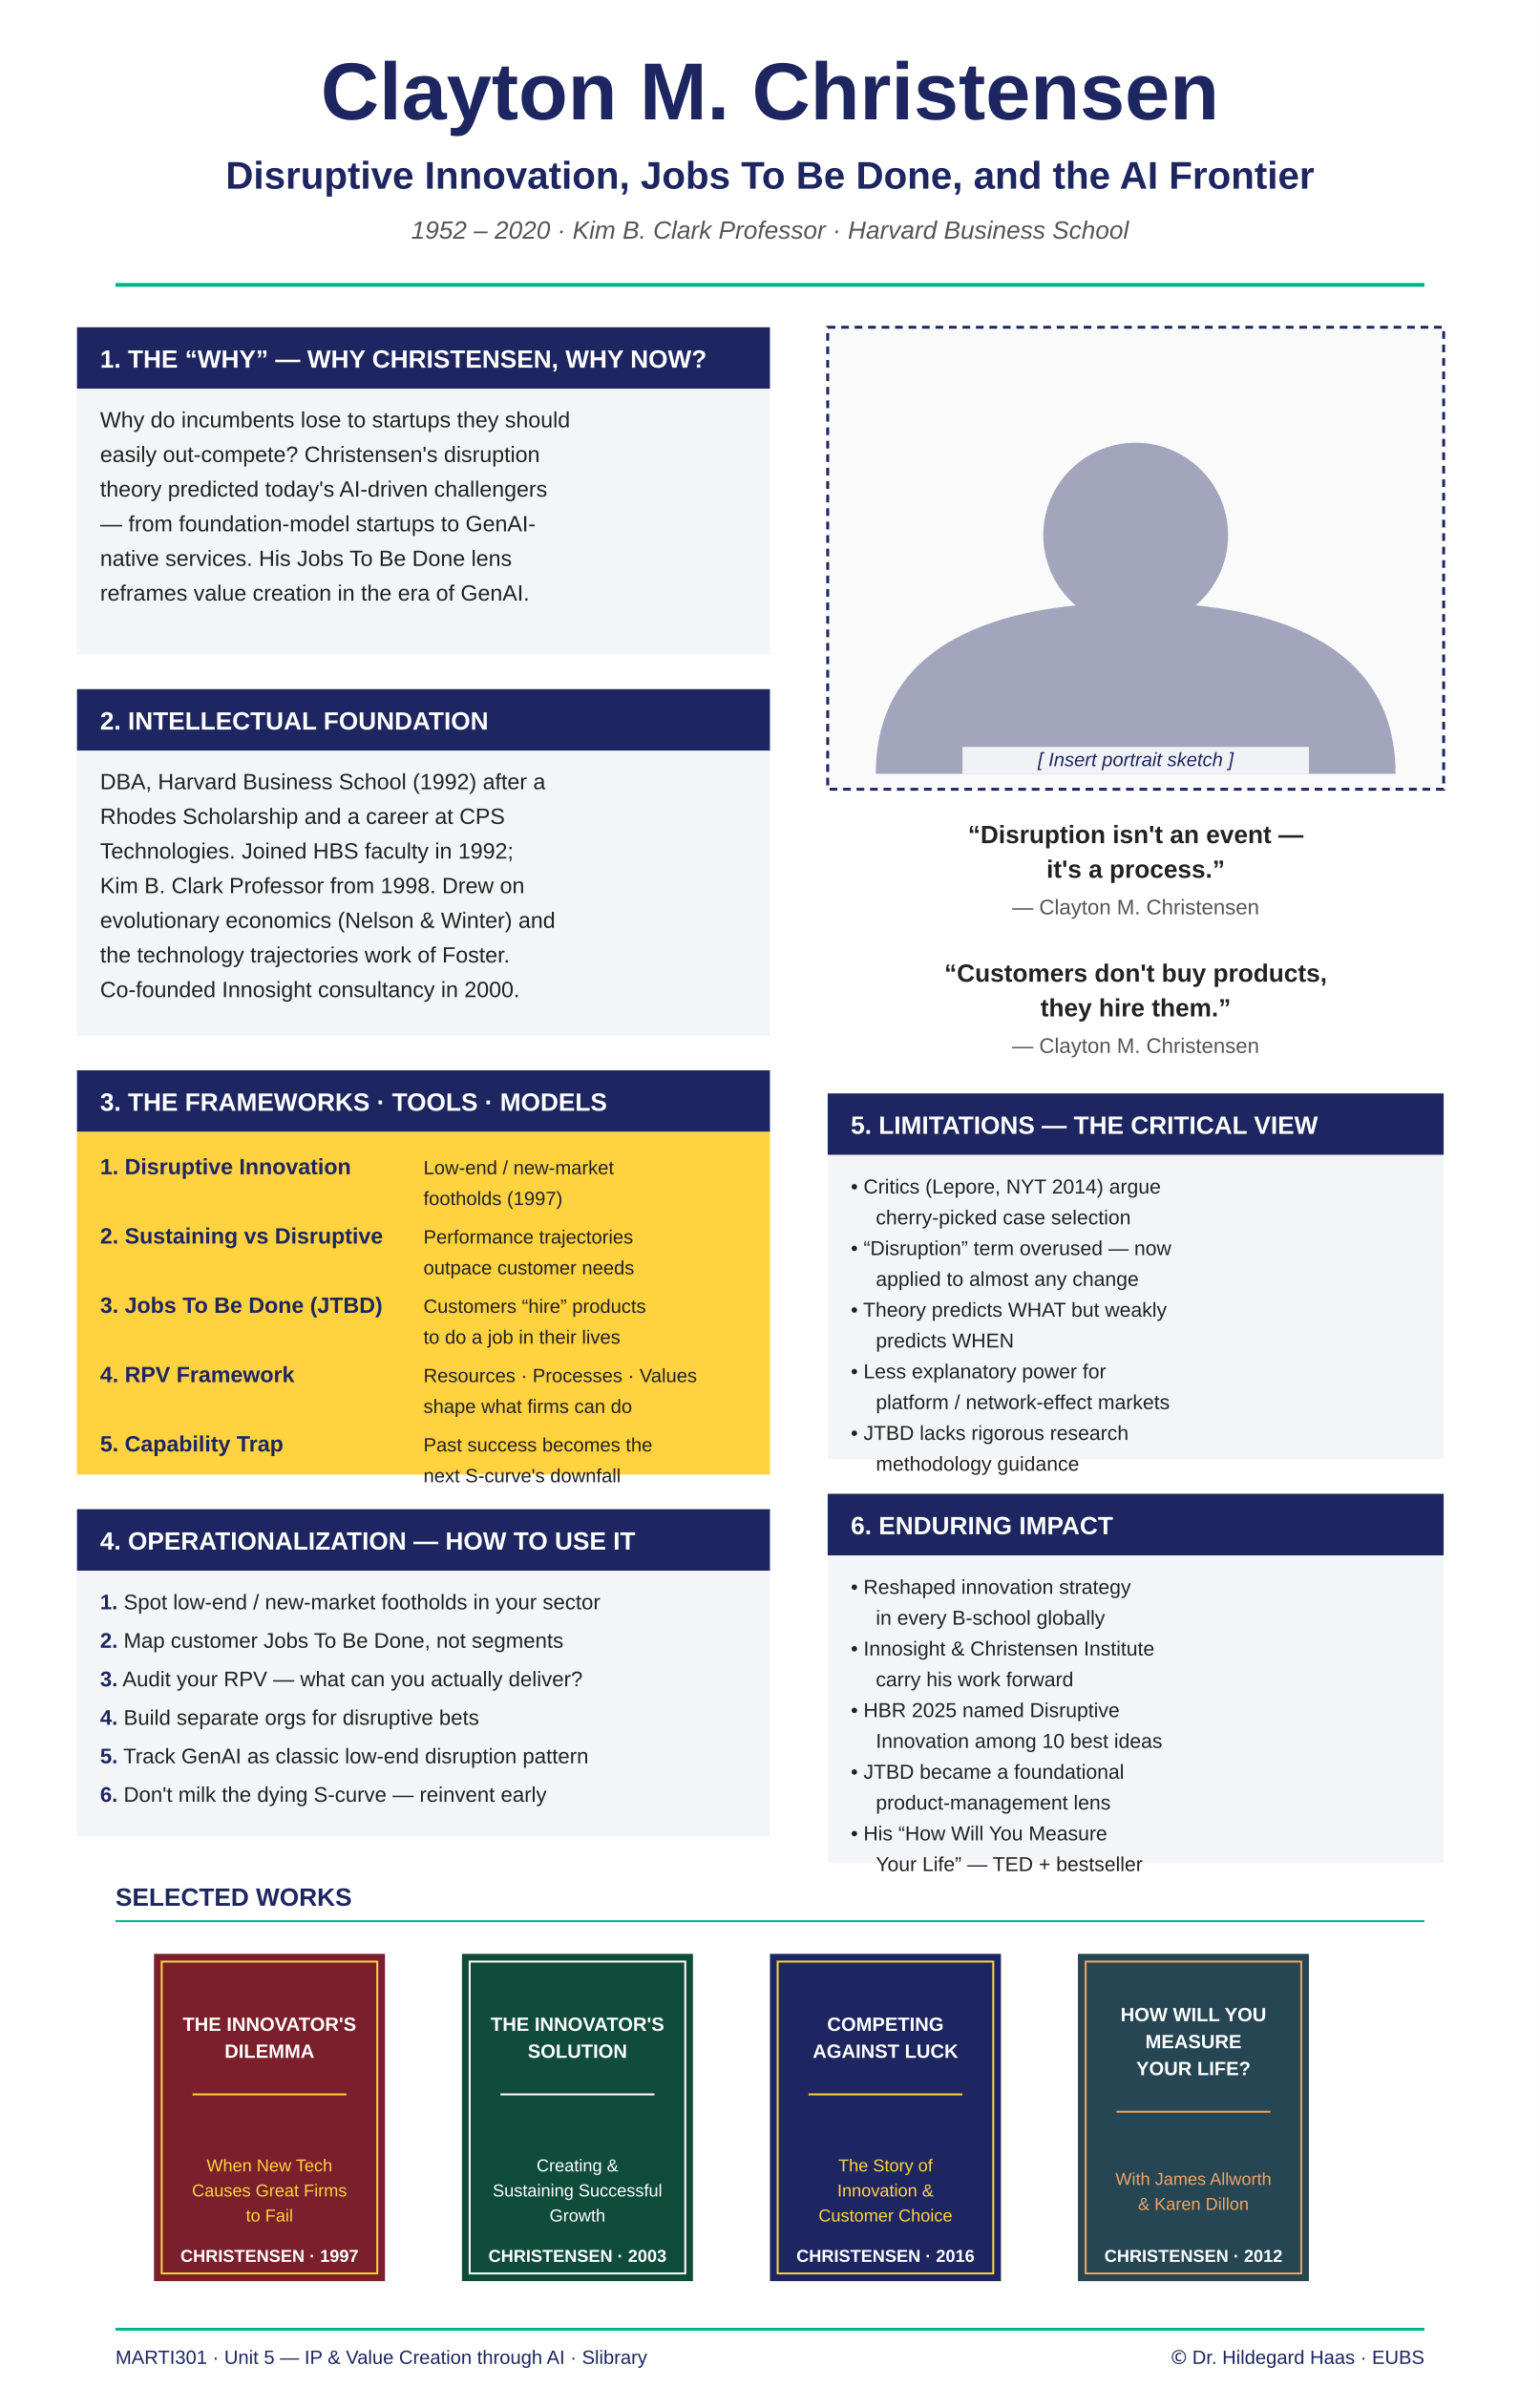
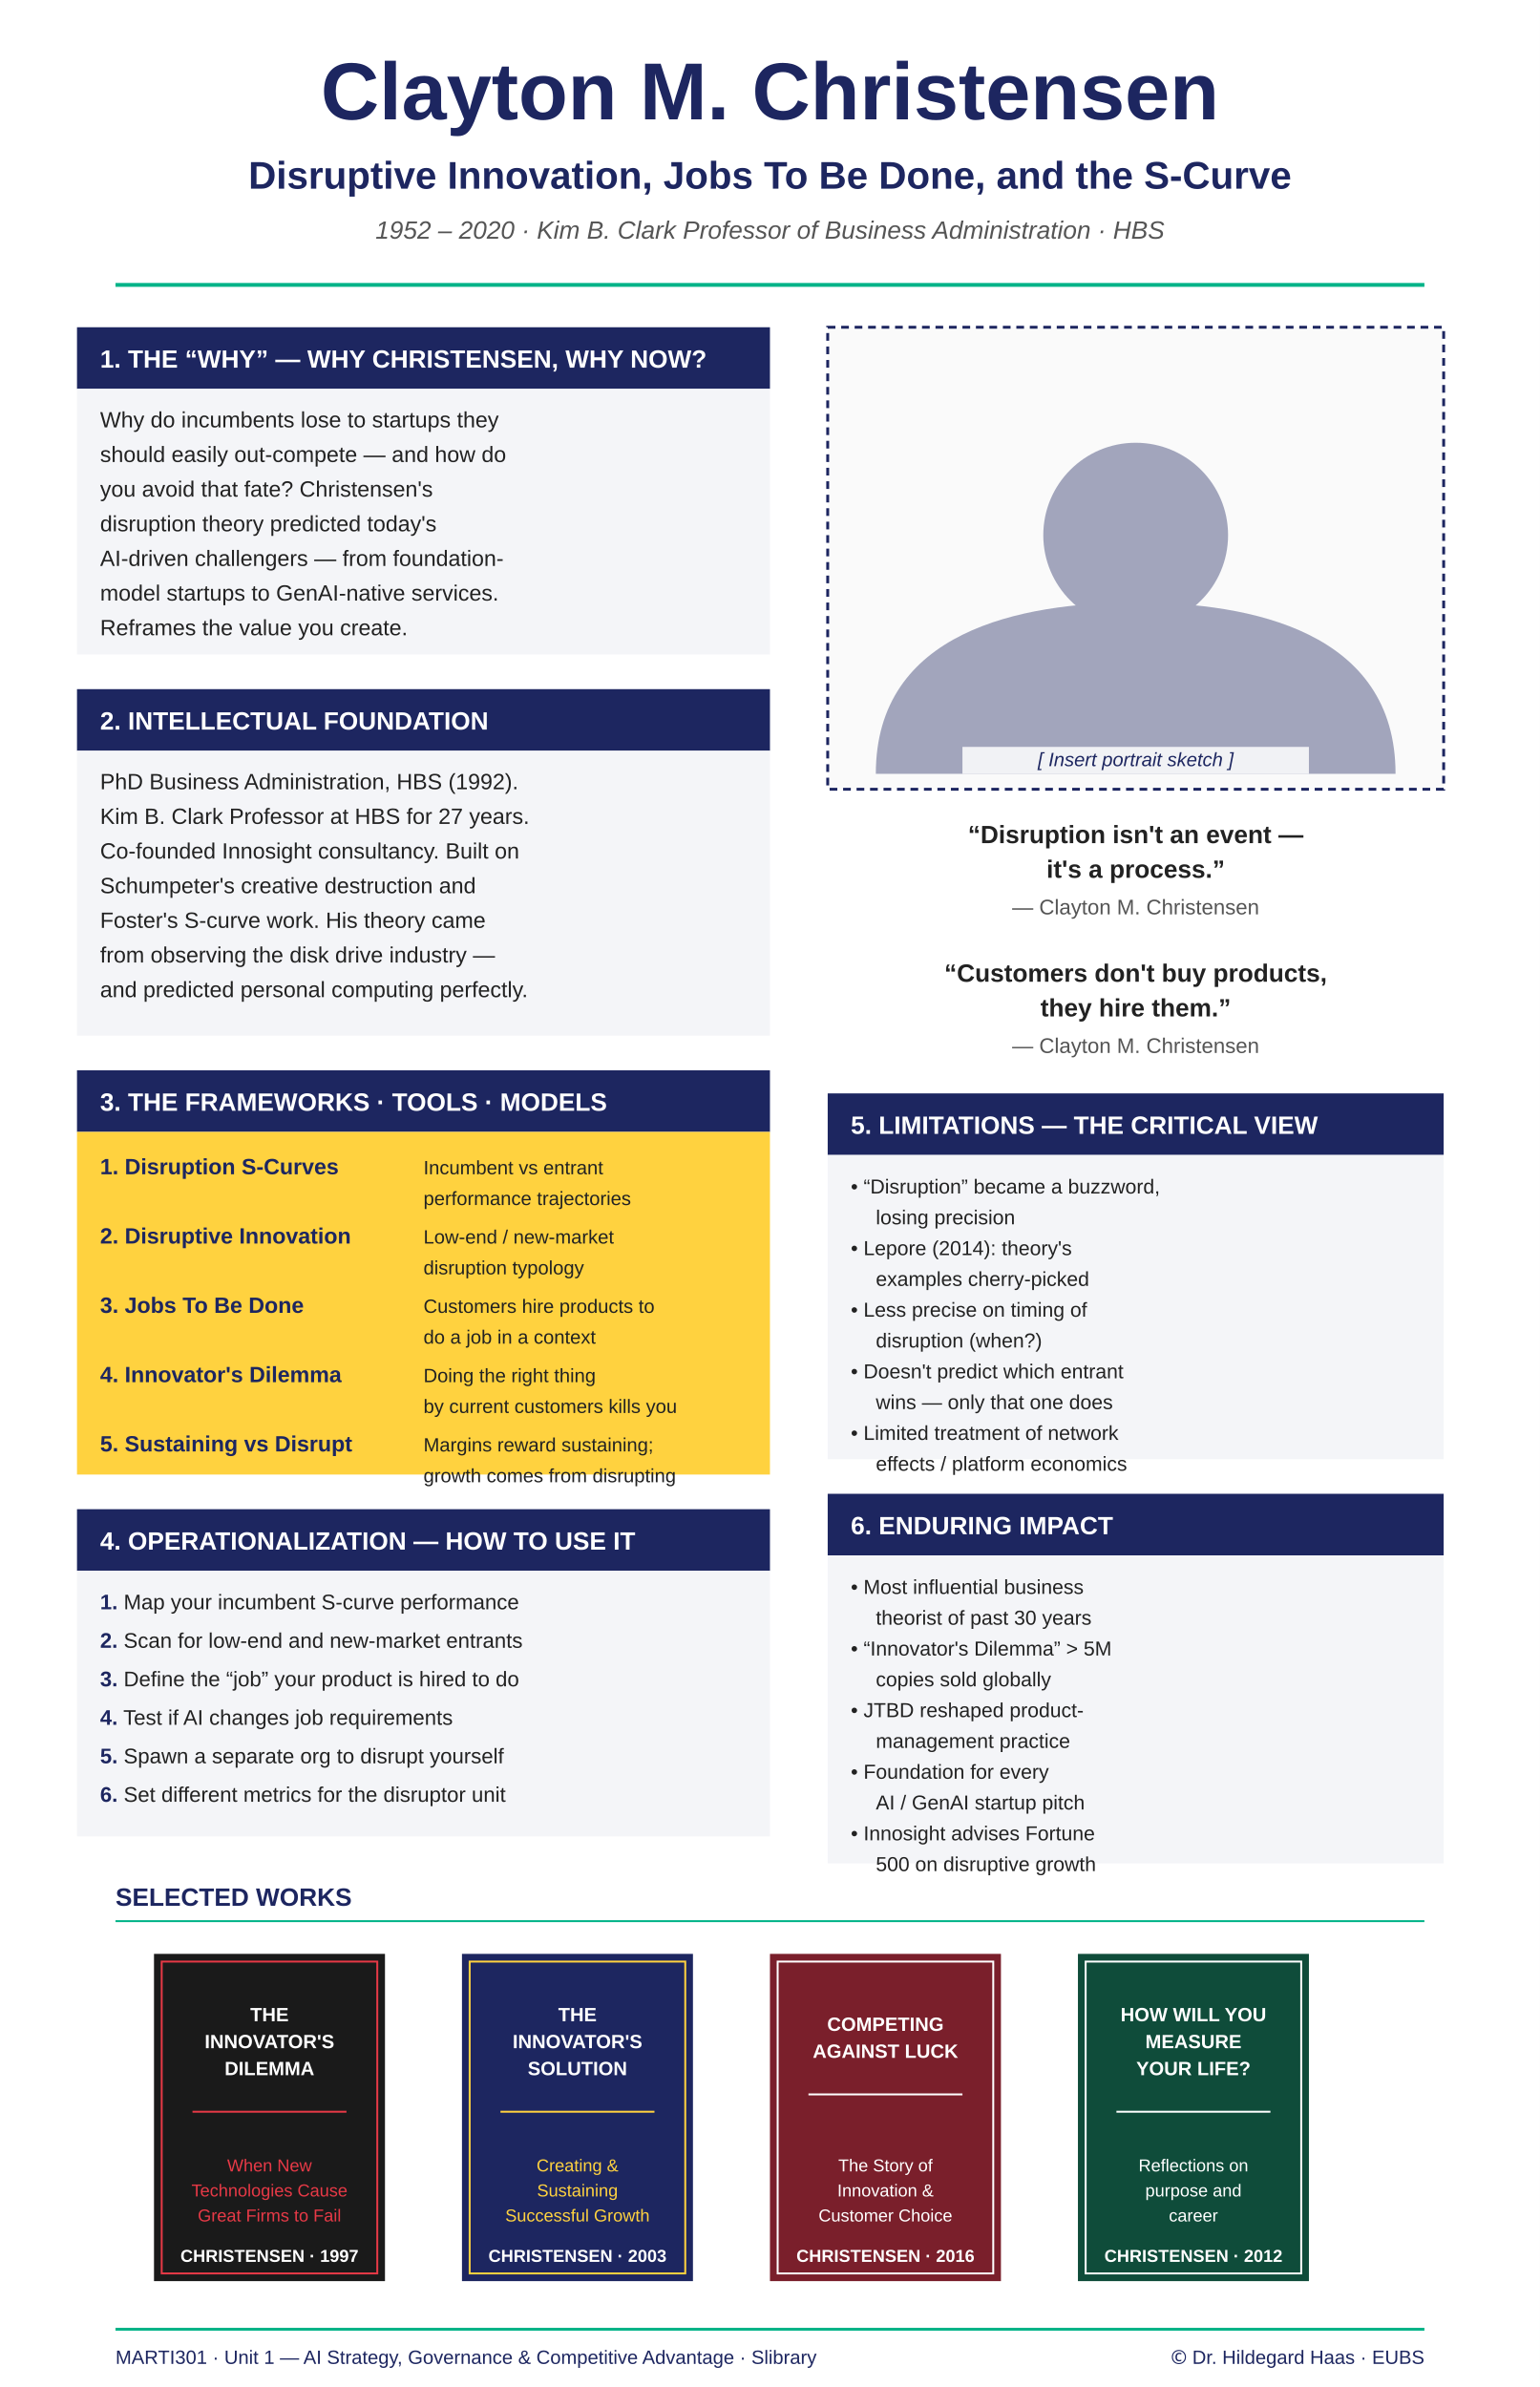
<svg xmlns="http://www.w3.org/2000/svg" viewBox="0 0 800 1240" width="800" height="1240" font-family="Arial, Helvetica, sans-serif">
  <rect width="800" height="1240" fill="#FFFFFF" />
  <text x="400" y="62" text-anchor="middle" font-size="42" font-weight="bold" fill="#1D2660">Clayton M. Christensen</text>
-   <text x="400" y="98" text-anchor="middle" font-size="20" font-weight="bold" fill="#1D2660">Disruptive Innovation, Jobs To Be Done, and the AI Frontier</text>
-   <text x="400" y="124" text-anchor="middle" font-size="13" font-style="italic" fill="#555">1952 – 2020 · Kim B. Clark Professor · Harvard Business School</text>
+   <text x="400" y="98" text-anchor="middle" font-size="20" font-weight="bold" fill="#1D2660">Disruptive Innovation, Jobs To Be Done, and the S-Curve</text>
+   <text x="400" y="124" text-anchor="middle" font-size="13" font-style="italic" fill="#555">1952 – 2020 · Kim B. Clark Professor of Business Administration · HBS</text>
  <line x1="60" y1="148" x2="740" y2="148" stroke="#00B388" stroke-width="2" />
  <rect x="40" y="170" width="360" height="32" fill="#1D2660" />
  <text x="52" y="191" font-size="13" font-weight="bold" fill="#FFFFFF">1. THE “WHY” — WHY CHRISTENSEN, WHY NOW?</text>
  <rect x="40" y="202" width="360" height="138" fill="#F4F5F8" />
-   <text x="52" y="222" font-size="11.5" fill="#222">Why do incumbents lose to startups they should</text>
-   <text x="52" y="240" font-size="11.5" fill="#222">easily out-compete? Christensen's disruption</text>
-   <text x="52" y="258" font-size="11.5" fill="#222">theory predicted today's AI-driven challengers</text>
-   <text x="52" y="276" font-size="11.5" fill="#222">— from foundation-model startups to GenAI-</text>
-   <text x="52" y="294" font-size="11.5" fill="#222">native services. His Jobs To Be Done lens</text>
-   <text x="52" y="312" font-size="11.5" fill="#222">reframes value creation in the era of GenAI.</text>
+   <text x="52" y="222" font-size="11.5" fill="#222">Why do incumbents lose to startups they</text>
+   <text x="52" y="240" font-size="11.5" fill="#222">should easily out-compete — and how do</text>
+   <text x="52" y="258" font-size="11.5" fill="#222">you avoid that fate? Christensen's</text>
+   <text x="52" y="276" font-size="11.5" fill="#222">disruption theory predicted today's</text>
+   <text x="52" y="294" font-size="11.5" fill="#222">AI-driven challengers — from foundation-</text>
+   <text x="52" y="312" font-size="11.5" fill="#222">model startups to GenAI-native services.</text>
+   <text x="52" y="330" font-size="11.5" fill="#222">Reframes the value you create.</text>
  <rect x="40" y="358" width="360" height="32" fill="#1D2660" />
  <text x="52" y="379" font-size="13" font-weight="bold" fill="#FFFFFF">2. INTELLECTUAL FOUNDATION</text>
  <rect x="40" y="390" width="360" height="148" fill="#F4F5F8" />
-   <text x="52" y="410" font-size="11.5" fill="#222">DBA, Harvard Business School (1992) after a</text>
-   <text x="52" y="428" font-size="11.5" fill="#222">Rhodes Scholarship and a career at CPS</text>
-   <text x="52" y="446" font-size="11.5" fill="#222">Technologies. Joined HBS faculty in 1992;</text>
-   <text x="52" y="464" font-size="11.5" fill="#222">Kim B. Clark Professor from 1998. Drew on</text>
-   <text x="52" y="482" font-size="11.5" fill="#222">evolutionary economics (Nelson &amp; Winter) and</text>
-   <text x="52" y="500" font-size="11.5" fill="#222">the technology trajectories work of Foster.</text>
-   <text x="52" y="518" font-size="11.5" fill="#222">Co-founded Innosight consultancy in 2000.</text>
+   <text x="52" y="410" font-size="11.5" fill="#222">PhD Business Administration, HBS (1992).</text>
+   <text x="52" y="428" font-size="11.5" fill="#222">Kim B. Clark Professor at HBS for 27 years.</text>
+   <text x="52" y="446" font-size="11.5" fill="#222">Co-founded Innosight consultancy. Built on</text>
+   <text x="52" y="464" font-size="11.5" fill="#222">Schumpeter's creative destruction and</text>
+   <text x="52" y="482" font-size="11.5" fill="#222">Foster's S-curve work. His theory came</text>
+   <text x="52" y="500" font-size="11.5" fill="#222">from observing the disk drive industry —</text>
+   <text x="52" y="518" font-size="11.5" fill="#222">and predicted personal computing perfectly.</text>
  <rect x="40" y="556" width="360" height="32" fill="#1D2660" />
  <text x="52" y="577" font-size="13" font-weight="bold" fill="#FFFFFF">3. THE FRAMEWORKS · TOOLS · MODELS</text>
  <rect x="40" y="588" width="360" height="178" fill="#FFD23F" />
-   <text x="52" y="610" font-size="11.5" font-weight="bold" fill="#1D2660">1. Disruptive Innovation</text>
-   <text x="220" y="610" font-size="10" fill="#222">Low-end / new-market</text>
-   <text x="220" y="626" font-size="10" fill="#222">footholds (1997)</text>
-   <text x="52" y="646" font-size="11.5" font-weight="bold" fill="#1D2660">2. Sustaining vs Disruptive</text>
-   <text x="220" y="646" font-size="10" fill="#222">Performance trajectories</text>
-   <text x="220" y="662" font-size="10" fill="#222">outpace customer needs</text>
-   <text x="52" y="682" font-size="11.5" font-weight="bold" fill="#1D2660">3. Jobs To Be Done (JTBD)</text>
-   <text x="220" y="682" font-size="10" fill="#222">Customers “hire” products</text>
-   <text x="220" y="698" font-size="10" fill="#222">to do a job in their lives</text>
-   <text x="52" y="718" font-size="11.5" font-weight="bold" fill="#1D2660">4. RPV Framework</text>
-   <text x="220" y="718" font-size="10" fill="#222">Resources · Processes · Values</text>
-   <text x="220" y="734" font-size="10" fill="#222">shape what firms can do</text>
-   <text x="52" y="754" font-size="11.5" font-weight="bold" fill="#1D2660">5. Capability Trap</text>
-   <text x="220" y="754" font-size="10" fill="#222">Past success becomes the</text>
-   <text x="220" y="770" font-size="10" fill="#222">next S-curve's downfall</text>
+   <text x="52" y="610" font-size="11.5" font-weight="bold" fill="#1D2660">1. Disruption S-Curves</text>
+   <text x="220" y="610" font-size="10" fill="#222">Incumbent vs entrant</text>
+   <text x="220" y="626" font-size="10" fill="#222">performance trajectories</text>
+   <text x="52" y="646" font-size="11.5" font-weight="bold" fill="#1D2660">2. Disruptive Innovation</text>
+   <text x="220" y="646" font-size="10" fill="#222">Low-end / new-market</text>
+   <text x="220" y="662" font-size="10" fill="#222">disruption typology</text>
+   <text x="52" y="682" font-size="11.5" font-weight="bold" fill="#1D2660">3. Jobs To Be Done</text>
+   <text x="220" y="682" font-size="10" fill="#222">Customers hire products to</text>
+   <text x="220" y="698" font-size="10" fill="#222">do a job in a context</text>
+   <text x="52" y="718" font-size="11.5" font-weight="bold" fill="#1D2660">4. Innovator's Dilemma</text>
+   <text x="220" y="718" font-size="10" fill="#222">Doing the right thing</text>
+   <text x="220" y="734" font-size="10" fill="#222">by current customers kills you</text>
+   <text x="52" y="754" font-size="11.5" font-weight="bold" fill="#1D2660">5. Sustaining vs Disrupt</text>
+   <text x="220" y="754" font-size="10" fill="#222">Margins reward sustaining;</text>
+   <text x="220" y="770" font-size="10" fill="#222">growth comes from disrupting</text>
  <rect x="40" y="784" width="360" height="32" fill="#1D2660" />
  <text x="52" y="805" font-size="13" font-weight="bold" fill="#FFFFFF">4. OPERATIONALIZATION — HOW TO USE IT</text>
  <rect x="40" y="816" width="360" height="138" fill="#F4F5F8" />
  <text x="52" y="836" font-size="11" fill="#222">
-     <tspan font-weight="bold" fill="#1D2660">1.</tspan> Spot low-end / new-market footholds in your sector</text>
+     <tspan font-weight="bold" fill="#1D2660">1.</tspan> Map your incumbent S-curve performance</text>
  <text x="52" y="856" font-size="11" fill="#222">
-     <tspan font-weight="bold" fill="#1D2660">2.</tspan> Map customer Jobs To Be Done, not segments</text>
+     <tspan font-weight="bold" fill="#1D2660">2.</tspan> Scan for low-end and new-market entrants</text>
  <text x="52" y="876" font-size="11" fill="#222">
-     <tspan font-weight="bold" fill="#1D2660">3.</tspan> Audit your RPV — what can you actually deliver?</text>
+     <tspan font-weight="bold" fill="#1D2660">3.</tspan> Define the “job” your product is hired to do</text>
  <text x="52" y="896" font-size="11" fill="#222">
-     <tspan font-weight="bold" fill="#1D2660">4.</tspan> Build separate orgs for disruptive bets</text>
+     <tspan font-weight="bold" fill="#1D2660">4.</tspan> Test if AI changes job requirements</text>
  <text x="52" y="916" font-size="11" fill="#222">
-     <tspan font-weight="bold" fill="#1D2660">5.</tspan> Track GenAI as classic low-end disruption pattern</text>
+     <tspan font-weight="bold" fill="#1D2660">5.</tspan> Spawn a separate org to disrupt yourself</text>
  <text x="52" y="936" font-size="11" fill="#222">
-     <tspan font-weight="bold" fill="#1D2660">6.</tspan> Don't milk the dying S-curve — reinvent early</text>
+     <tspan font-weight="bold" fill="#1D2660">6.</tspan> Set different metrics for the disruptor unit</text>
  <g id="portrait-placeholder">
    <rect x="430" y="170" width="320" height="240" fill="#FAFAFA" stroke="#1D2660" stroke-width="1.5" stroke-dasharray="4 3" />
    <g opacity="0.40">
      <path d="M 455 402 C 455 328, 530 313, 590 313 C 650 313, 725 328, 725 402 Z" fill="#1D2660" />
      <circle cx="590" cy="278" r="48" fill="#1D2660" />
    </g>
    <rect x="500" y="388" width="180" height="14" fill="#FFFFFF" opacity="0.85" />
    <text x="590" y="398" text-anchor="middle" font-size="10" font-style="italic" fill="#1D2660">[ Insert portrait sketch ]</text>
  </g>
  <text x="590" y="438" text-anchor="middle" font-size="13" font-weight="bold" fill="#222">“Disruption isn't an event —</text>
  <text x="590" y="456" text-anchor="middle" font-size="13" font-weight="bold" fill="#222">it's a process.”</text>
  <text x="590" y="475" text-anchor="middle" font-size="11" fill="#555">— Clayton M. Christensen</text>
  <text x="590" y="510" text-anchor="middle" font-size="13" font-weight="bold" fill="#222">“Customers don't buy products,</text>
  <text x="590" y="528" text-anchor="middle" font-size="13" font-weight="bold" fill="#222">they hire them.”</text>
  <text x="590" y="547" text-anchor="middle" font-size="11" fill="#555">— Clayton M. Christensen</text>
  <rect x="430" y="568" width="320" height="32" fill="#1D2660" />
  <text x="442" y="589" font-size="13" font-weight="bold" fill="#FFFFFF">5. LIMITATIONS — THE CRITICAL VIEW</text>
  <rect x="430" y="600" width="320" height="158" fill="#F4F5F8" />
-   <text x="442" y="620" font-size="10.5" fill="#222">• Critics (Lepore, NYT 2014) argue</text>
-   <text x="455" y="636" font-size="10.5" fill="#222">cherry-picked case selection</text>
-   <text x="442" y="652" font-size="10.5" fill="#222">• “Disruption” term overused — now</text>
-   <text x="455" y="668" font-size="10.5" fill="#222">applied to almost any change</text>
-   <text x="442" y="684" font-size="10.5" fill="#222">• Theory predicts WHAT but weakly</text>
-   <text x="455" y="700" font-size="10.5" fill="#222">predicts WHEN</text>
-   <text x="442" y="716" font-size="10.5" fill="#222">• Less explanatory power for</text>
-   <text x="455" y="732" font-size="10.5" fill="#222">platform / network-effect markets</text>
-   <text x="442" y="748" font-size="10.5" fill="#222">• JTBD lacks rigorous research</text>
-   <text x="455" y="764" font-size="10.5" fill="#222">methodology guidance</text>
+   <text x="442" y="620" font-size="10.5" fill="#222">• “Disruption” became a buzzword,</text>
+   <text x="455" y="636" font-size="10.5" fill="#222">losing precision</text>
+   <text x="442" y="652" font-size="10.5" fill="#222">• Lepore (2014): theory's</text>
+   <text x="455" y="668" font-size="10.5" fill="#222">examples cherry-picked</text>
+   <text x="442" y="684" font-size="10.5" fill="#222">• Less precise on timing of</text>
+   <text x="455" y="700" font-size="10.5" fill="#222">disruption (when?)</text>
+   <text x="442" y="716" font-size="10.5" fill="#222">• Doesn't predict which entrant</text>
+   <text x="455" y="732" font-size="10.5" fill="#222">wins — only that one does</text>
+   <text x="442" y="748" font-size="10.5" fill="#222">• Limited treatment of network</text>
+   <text x="455" y="764" font-size="10.5" fill="#222">effects / platform economics</text>
  <rect x="430" y="776" width="320" height="32" fill="#1D2660" />
  <text x="442" y="797" font-size="13" font-weight="bold" fill="#FFFFFF">6. ENDURING IMPACT</text>
  <rect x="430" y="808" width="320" height="160" fill="#F4F5F8" />
-   <text x="442" y="828" font-size="10.5" fill="#222">• Reshaped innovation strategy</text>
-   <text x="455" y="844" font-size="10.5" fill="#222">in every B-school globally</text>
-   <text x="442" y="860" font-size="10.5" fill="#222">• Innosight &amp; Christensen Institute</text>
-   <text x="455" y="876" font-size="10.5" fill="#222">carry his work forward</text>
-   <text x="442" y="892" font-size="10.5" fill="#222">• HBR 2025 named Disruptive</text>
-   <text x="455" y="908" font-size="10.5" fill="#222">Innovation among 10 best ideas</text>
-   <text x="442" y="924" font-size="10.5" fill="#222">• JTBD became a foundational</text>
-   <text x="455" y="940" font-size="10.5" fill="#222">product-management lens</text>
-   <text x="442" y="956" font-size="10.5" fill="#222">• His “How Will You Measure</text>
-   <text x="455" y="972" font-size="10.5" fill="#222">Your Life” — TED + bestseller</text>
+   <text x="442" y="828" font-size="10.5" fill="#222">• Most influential business</text>
+   <text x="455" y="844" font-size="10.5" fill="#222">theorist of past 30 years</text>
+   <text x="442" y="860" font-size="10.5" fill="#222">• “Innovator's Dilemma” &gt; 5M</text>
+   <text x="455" y="876" font-size="10.5" fill="#222">copies sold globally</text>
+   <text x="442" y="892" font-size="10.5" fill="#222">• JTBD reshaped product-</text>
+   <text x="455" y="908" font-size="10.5" fill="#222">management practice</text>
+   <text x="442" y="924" font-size="10.5" fill="#222">• Foundation for every</text>
+   <text x="455" y="940" font-size="10.5" fill="#222">AI / GenAI startup pitch</text>
+   <text x="442" y="956" font-size="10.5" fill="#222">• Innosight advises Fortune</text>
+   <text x="455" y="972" font-size="10.5" fill="#222">500 on disruptive growth</text>
  <text x="60" y="990" font-size="13" font-weight="bold" fill="#1D2660">SELECTED WORKS</text>
  <line x1="60" y1="998" x2="740" y2="998" stroke="#00B388" stroke-width="1" />
  <g>
-     <rect x="80" y="1015" width="120" height="170" fill="#7A1F2B" />
-     <rect x="84" y="1019" width="112" height="162" fill="none" stroke="#FFD23F" stroke-width="1" />
-     <text x="140" y="1055" text-anchor="middle" font-size="10" font-weight="bold" fill="#FFFFFF">THE INNOVATOR'S</text>
-     <text x="140" y="1069" text-anchor="middle" font-size="10" font-weight="bold" fill="#FFFFFF">DILEMMA</text>
-     <line x1="100" y1="1088" x2="180" y2="1088" stroke="#FFD23F" stroke-width="1" />
-     <text x="140" y="1128" text-anchor="middle" font-size="9" fill="#FFD23F">When New Tech</text>
-     <text x="140" y="1141" text-anchor="middle" font-size="9" fill="#FFD23F">Causes Great Firms</text>
-     <text x="140" y="1154" text-anchor="middle" font-size="9" fill="#FFD23F">to Fail</text>
+     <rect x="80" y="1015" width="120" height="170" fill="#1A1A1A" />
+     <rect x="84" y="1019" width="112" height="162" fill="none" stroke="#E63946" stroke-width="1" />
+     <text x="140" y="1050" text-anchor="middle" font-size="10" font-weight="bold" fill="#FFFFFF">THE</text>
+     <text x="140" y="1064" text-anchor="middle" font-size="10" font-weight="bold" fill="#FFFFFF">INNOVATOR'S</text>
+     <text x="140" y="1078" text-anchor="middle" font-size="10" font-weight="bold" fill="#FFFFFF">DILEMMA</text>
+     <line x1="100" y1="1097" x2="180" y2="1097" stroke="#E63946" stroke-width="1" />
+     <text x="140" y="1128" text-anchor="middle" font-size="9" fill="#E63946">When New</text>
+     <text x="140" y="1141" text-anchor="middle" font-size="9" fill="#E63946">Technologies Cause</text>
+     <text x="140" y="1154" text-anchor="middle" font-size="9" fill="#E63946">Great Firms to Fail</text>
    <text x="140" y="1175" text-anchor="middle" font-size="9" font-weight="bold" fill="#FFFFFF">CHRISTENSEN · 1997</text>
  </g>
  <g>
-     <rect x="240" y="1015" width="120" height="170" fill="#0F4C3A" />
-     <rect x="244" y="1019" width="112" height="162" fill="none" stroke="#FFFFFF" stroke-width="1" />
-     <text x="300" y="1055" text-anchor="middle" font-size="10" font-weight="bold" fill="#FFFFFF">THE INNOVATOR'S</text>
-     <text x="300" y="1069" text-anchor="middle" font-size="10" font-weight="bold" fill="#FFFFFF">SOLUTION</text>
-     <line x1="260" y1="1088" x2="340" y2="1088" stroke="#FFFFFF" stroke-width="1" />
-     <text x="300" y="1128" text-anchor="middle" font-size="9" fill="#FFFFFF">Creating &amp;</text>
-     <text x="300" y="1141" text-anchor="middle" font-size="9" fill="#FFFFFF">Sustaining Successful</text>
-     <text x="300" y="1154" text-anchor="middle" font-size="9" fill="#FFFFFF">Growth</text>
+     <rect x="240" y="1015" width="120" height="170" fill="#1D2660" />
+     <rect x="244" y="1019" width="112" height="162" fill="none" stroke="#FFD23F" stroke-width="1" />
+     <text x="300" y="1050" text-anchor="middle" font-size="10" font-weight="bold" fill="#FFFFFF">THE</text>
+     <text x="300" y="1064" text-anchor="middle" font-size="10" font-weight="bold" fill="#FFFFFF">INNOVATOR'S</text>
+     <text x="300" y="1078" text-anchor="middle" font-size="10" font-weight="bold" fill="#FFFFFF">SOLUTION</text>
+     <line x1="260" y1="1097" x2="340" y2="1097" stroke="#FFD23F" stroke-width="1" />
+     <text x="300" y="1128" text-anchor="middle" font-size="9" fill="#FFD23F">Creating &amp;</text>
+     <text x="300" y="1141" text-anchor="middle" font-size="9" fill="#FFD23F">Sustaining</text>
+     <text x="300" y="1154" text-anchor="middle" font-size="9" fill="#FFD23F">Successful Growth</text>
    <text x="300" y="1175" text-anchor="middle" font-size="9" font-weight="bold" fill="#FFFFFF">CHRISTENSEN · 2003</text>
  </g>
  <g>
-     <rect x="400" y="1015" width="120" height="170" fill="#1D2660" />
-     <rect x="404" y="1019" width="112" height="162" fill="none" stroke="#FFD23F" stroke-width="1" />
+     <rect x="400" y="1015" width="120" height="170" fill="#7A1F2B" />
+     <rect x="404" y="1019" width="112" height="162" fill="none" stroke="#FFFFFF" stroke-width="1" />
    <text x="460" y="1055" text-anchor="middle" font-size="10" font-weight="bold" fill="#FFFFFF">COMPETING</text>
    <text x="460" y="1069" text-anchor="middle" font-size="10" font-weight="bold" fill="#FFFFFF">AGAINST LUCK</text>
-     <line x1="420" y1="1088" x2="500" y2="1088" stroke="#FFD23F" stroke-width="1" />
-     <text x="460" y="1128" text-anchor="middle" font-size="9" fill="#FFD23F">The Story of</text>
-     <text x="460" y="1141" text-anchor="middle" font-size="9" fill="#FFD23F">Innovation &amp;</text>
-     <text x="460" y="1154" text-anchor="middle" font-size="9" fill="#FFD23F">Customer Choice</text>
+     <line x1="420" y1="1088" x2="500" y2="1088" stroke="#FFFFFF" stroke-width="1" />
+     <text x="460" y="1128" text-anchor="middle" font-size="9" fill="#FFFFFF">The Story of</text>
+     <text x="460" y="1141" text-anchor="middle" font-size="9" fill="#FFFFFF">Innovation &amp;</text>
+     <text x="460" y="1154" text-anchor="middle" font-size="9" fill="#FFFFFF">Customer Choice</text>
    <text x="460" y="1175" text-anchor="middle" font-size="9" font-weight="bold" fill="#FFFFFF">CHRISTENSEN · 2016</text>
  </g>
  <g>
-     <rect x="560" y="1015" width="120" height="170" fill="#264653" />
-     <rect x="564" y="1019" width="112" height="162" fill="none" stroke="#F4A261" stroke-width="1" />
+     <rect x="560" y="1015" width="120" height="170" fill="#0F4C3A" />
+     <rect x="564" y="1019" width="112" height="162" fill="none" stroke="#FFFFFF" stroke-width="1" />
    <text x="620" y="1050" text-anchor="middle" font-size="10" font-weight="bold" fill="#FFFFFF">HOW WILL YOU</text>
    <text x="620" y="1064" text-anchor="middle" font-size="10" font-weight="bold" fill="#FFFFFF">MEASURE</text>
    <text x="620" y="1078" text-anchor="middle" font-size="10" font-weight="bold" fill="#FFFFFF">YOUR LIFE?</text>
-     <line x1="580" y1="1097" x2="660" y2="1097" stroke="#F4A261" stroke-width="1" />
-     <text x="620" y="1135" text-anchor="middle" font-size="9" fill="#F4A261">With James Allworth</text>
-     <text x="620" y="1148" text-anchor="middle" font-size="9" fill="#F4A261">&amp; Karen Dillon</text>
+     <line x1="580" y1="1097" x2="660" y2="1097" stroke="#FFFFFF" stroke-width="1" />
+     <text x="620" y="1128" text-anchor="middle" font-size="9" fill="#FFFFFF">Reflections on</text>
+     <text x="620" y="1141" text-anchor="middle" font-size="9" fill="#FFFFFF">purpose and</text>
+     <text x="620" y="1154" text-anchor="middle" font-size="9" fill="#FFFFFF">career</text>
    <text x="620" y="1175" text-anchor="middle" font-size="9" font-weight="bold" fill="#FFFFFF">CHRISTENSEN · 2012</text>
  </g>
  <line x1="60" y1="1210" x2="740" y2="1210" stroke="#00B388" stroke-width="1.5" />
-   <text x="60" y="1228" font-size="10" fill="#1D2660">MARTI301 · Unit 5 — IP &amp; Value Creation through AI · Slibrary</text>
+   <text x="60" y="1228" font-size="10" fill="#1D2660">MARTI301 · Unit 1 — AI Strategy, Governance &amp; Competitive Advantage · Slibrary</text>
  <text x="740" y="1228" text-anchor="end" font-size="10" fill="#1D2660">©️ Dr. Hildegard Haas · EUBS</text>
</svg>
